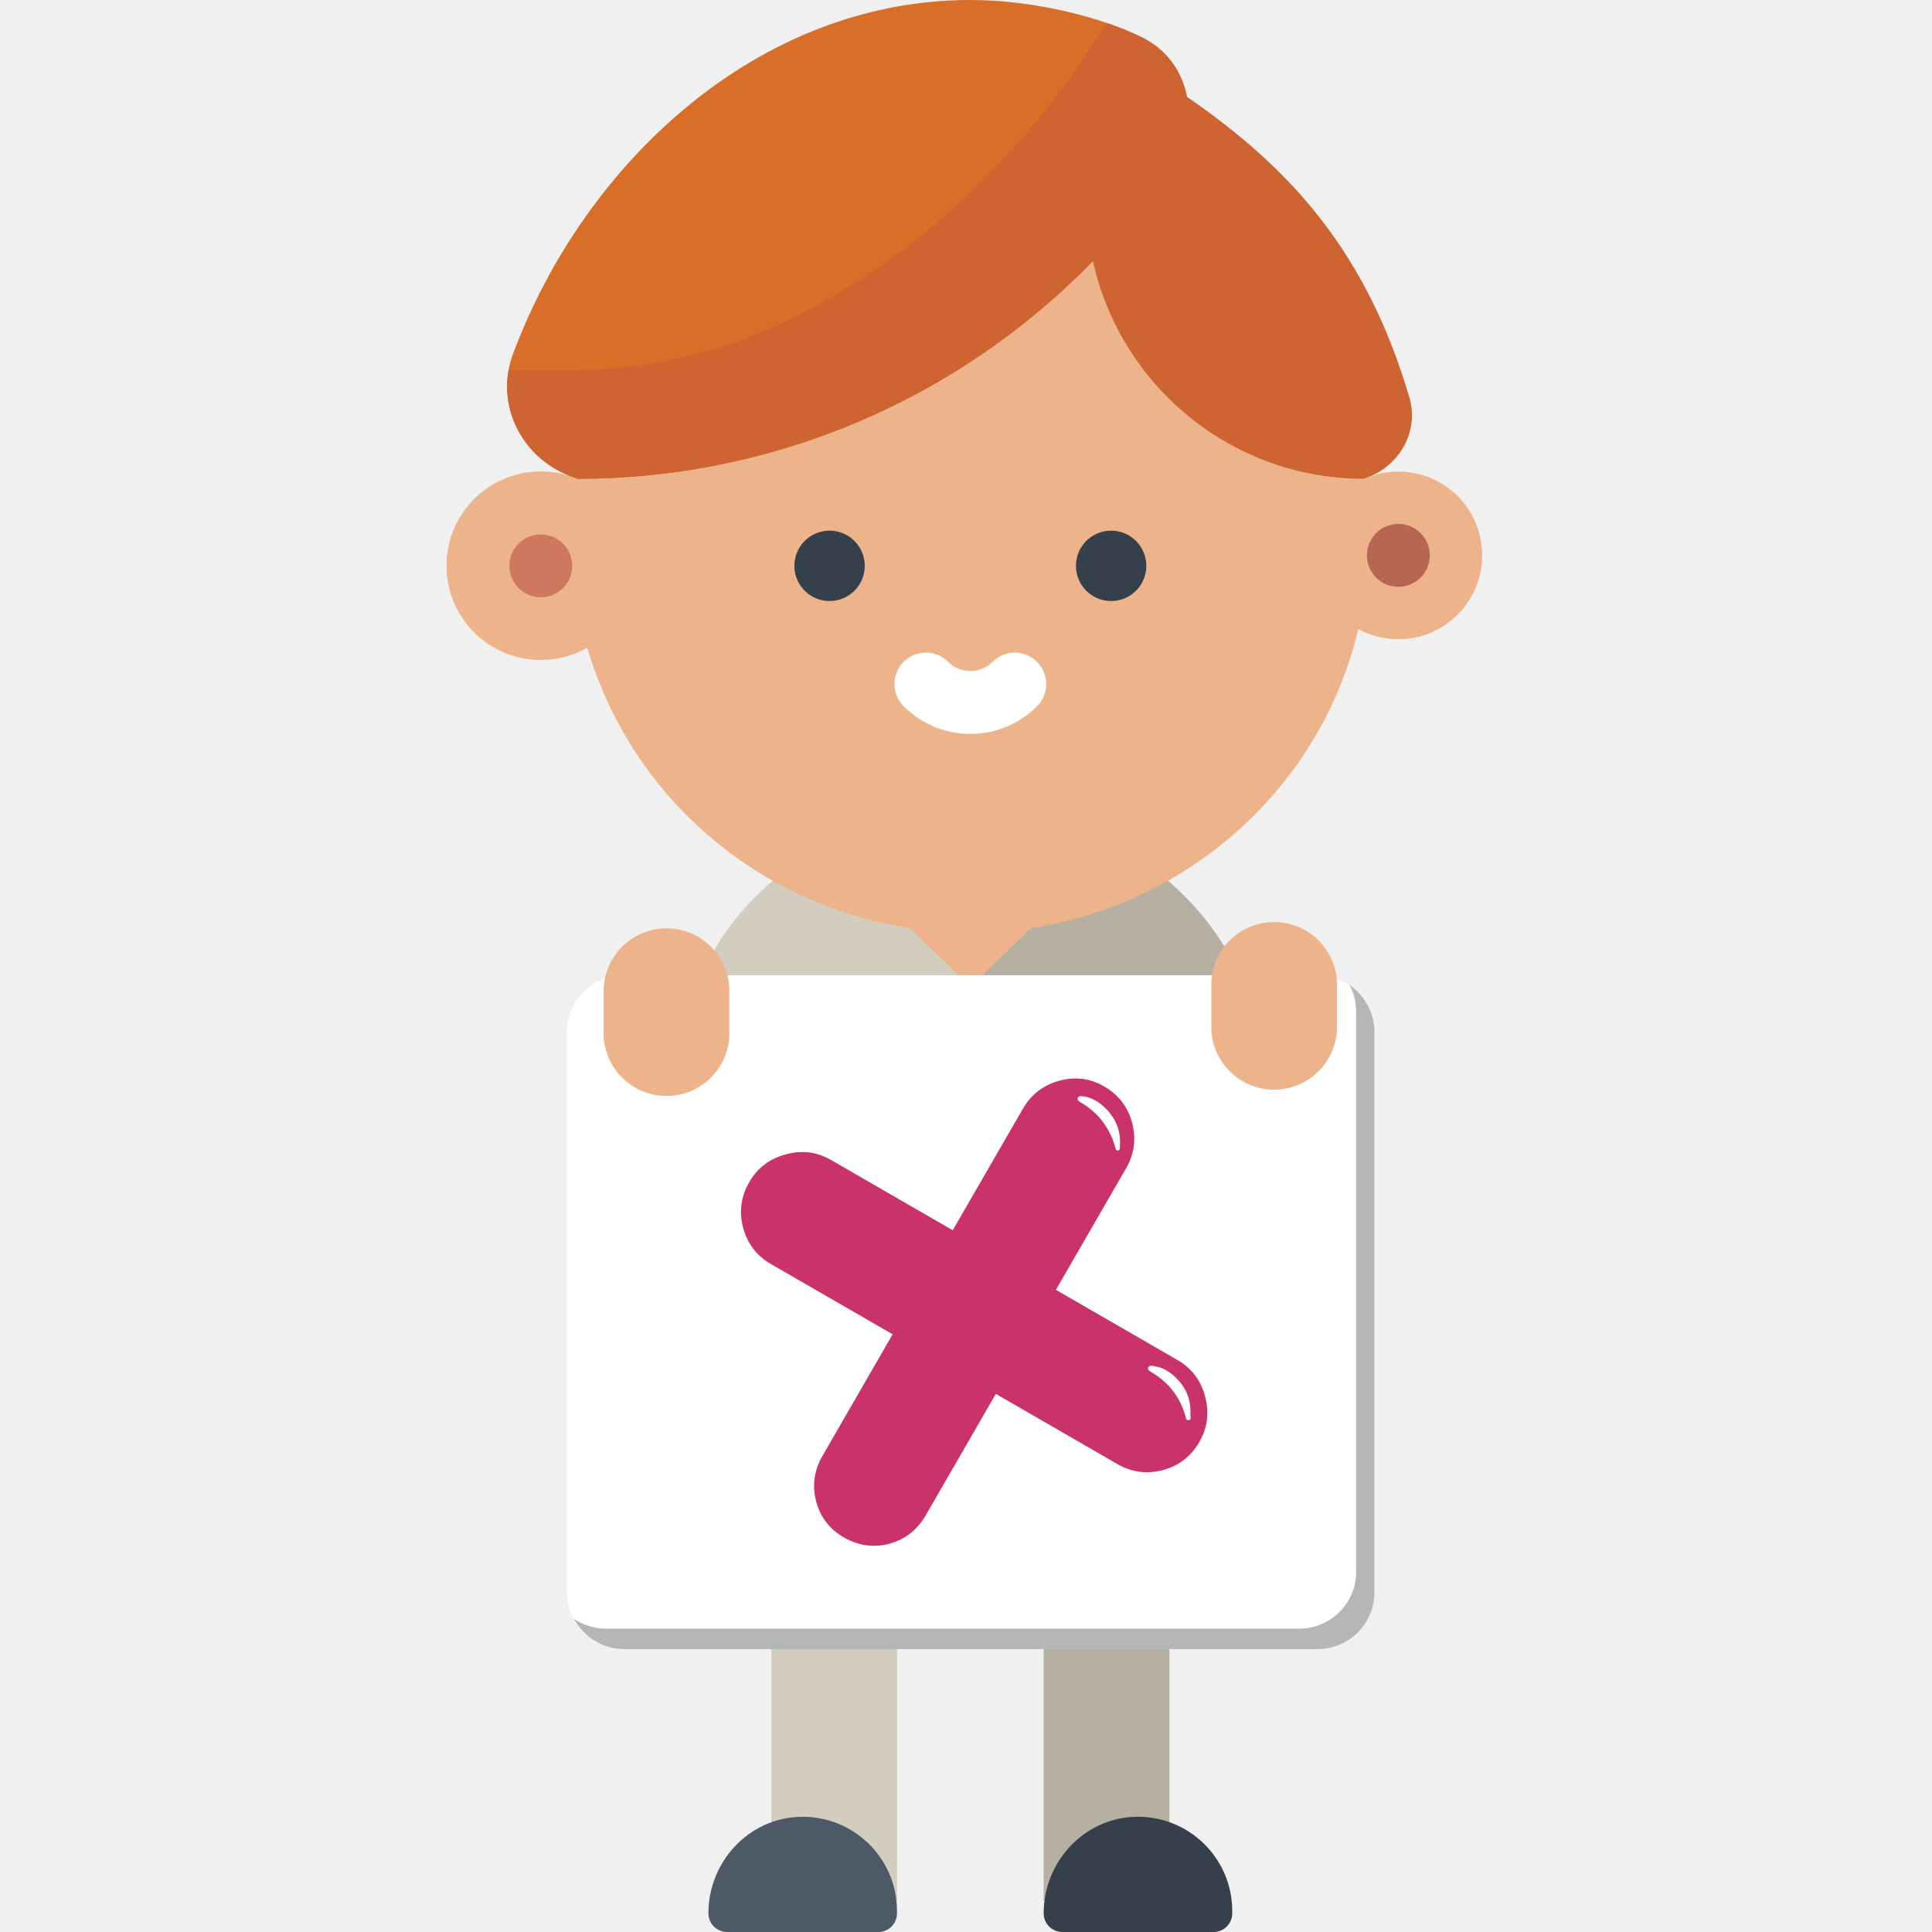
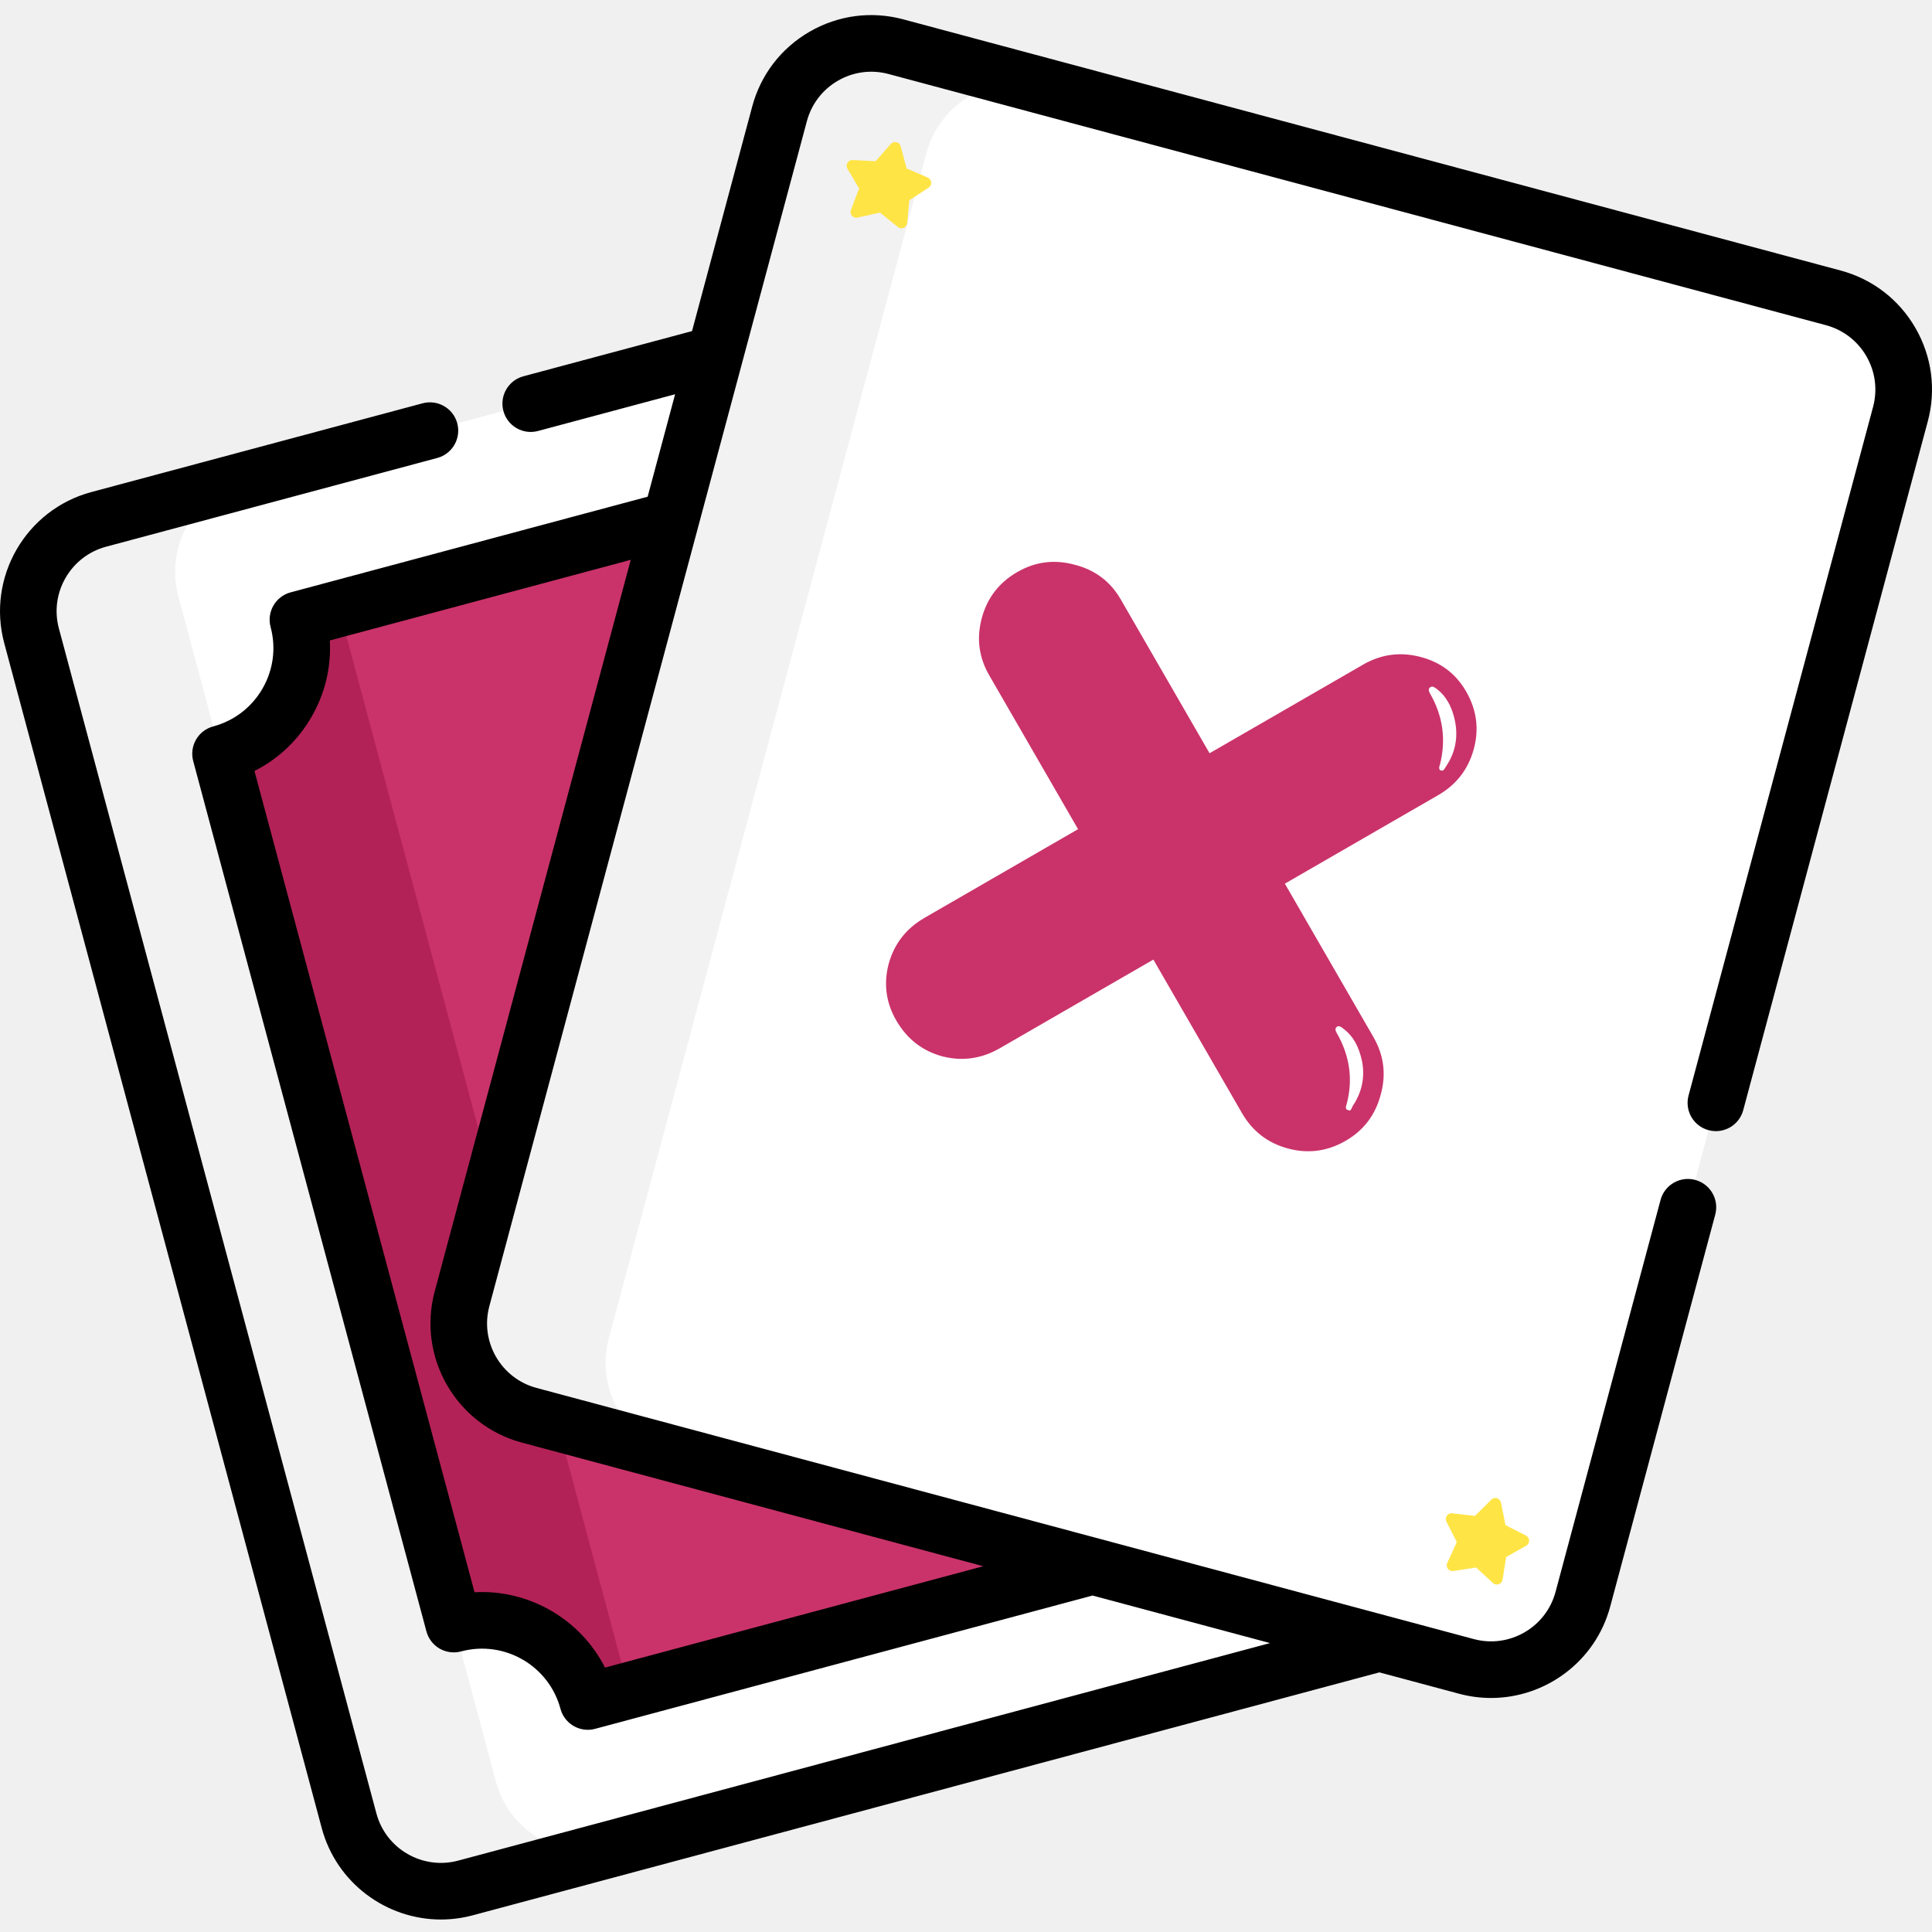
- <svg xmlns="http://www.w3.org/2000/svg" width="100%" height="100%" viewBox="0 0 512 512" version="1.1" xml:space="preserve" style="fill-rule:evenodd;clip-rule:evenodd;stroke-linejoin:round;stroke-miterlimit:1.414;">
-   <g transform="matrix(1.07803,0,0,1.07803,-19.9403,-19.9747)">
-     <path d="M311.856,241.076C311.852,241.077 311.849,241.078 311.845,241.08C323.375,253.603 329.143,269.641 329.143,286.157L329.143,308.037L305.964,308.037L305.964,485.746L275.059,485.746L275.059,400.757C275.059,390.8 266.988,382.729 257.031,382.729C257.031,380.742 226.123,303.146 226.123,303.146C226.123,303.146 257.031,219.071 257.031,216.869C277.448,216.896 297.448,225.42 311.856,241.076Z" style="fill:rgb(182,176,162);fill-rule:nonzero;" />
-   </g>
-   <g transform="matrix(1.07803,0,0,1.07803,-19.9403,-19.9747)">
-     <path d="M202.204,241.076C202.208,241.077 202.211,241.078 202.215,241.08C190.685,253.603 184.917,269.641 184.917,286.157L184.917,308.037L208.096,308.037L208.096,485.746L239.001,485.746L239.001,400.757C239.001,390.8 247.072,382.729 257.029,382.729C257.029,378.644 257.029,221.158 257.029,216.869C236.612,216.896 216.612,225.42 202.204,241.076Z" style="fill:rgb(211,205,191);fill-rule:nonzero;" />
-   </g>
-   <g transform="matrix(1.07803,0,0,1.07803,-19.9403,-19.9747)">
-     <path d="M306.077,58.218C291.661,47.96 274.915,41.737 257.053,41.737C208.324,41.737 167.918,88.05 160.418,136.225C157.656,135.063 154.622,134.42 151.438,134.42C138.637,134.42 128.259,144.798 128.259,157.599C128.259,170.4 138.637,180.778 151.438,180.778C155.594,180.778 159.49,179.679 162.863,177.764C165.694,187.437 170.04,196.48 175.57,204.745C178.28,208.797 193.811,220.949 215.951,225.582L268.709,236.622L316.055,190.19C354.489,152.499 350.036,89.495 306.077,58.218Z" style="fill:rgb(237,180,140);fill-rule:nonzero;" />
-     <path d="M362.255,134.453C359.245,134.453 356.394,135.113 353.817,136.273C353.703,135.493 353.582,134.715 353.451,133.941C348.262,103.376 331.31,75.531 306.077,58.218C320.453,78.047 327.715,100.693 327.715,124.397C327.715,177.708 283.888,220.925 229.825,220.925C209.755,220.925 191.098,214.965 175.568,204.748C190.496,226.812 214.396,242.465 242.125,246.651L257.03,261.167L271.945,246.641C311.038,240.748 342.573,212.052 352.028,174.693C352.158,174.181 352.274,173.665 352.395,173.151C355.324,174.751 358.683,175.662 362.255,175.662C373.634,175.662 382.859,166.437 382.859,155.058C382.859,143.677 373.634,134.453 362.255,134.453Z" style="fill:rgb(237,180,140);fill-rule:nonzero;" />
-     <circle cx="222.426" cy="157.628" r="8.651" style="fill:rgb(53,64,74);" />
-     <circle cx="291.644" cy="157.628" r="8.651" style="fill:rgb(53,64,74);" />
-     <circle cx="151.437" cy="157.628" r="7.726" style="fill:rgb(206,121,95);" />
-     <circle cx="362.253" cy="155.053" r="7.726" style="fill:rgb(182,102,82);" />
-     <g transform="matrix(1,0,0,1,0,22.1402)">
-       <path d="M257.03,176.797C250.839,176.797 245.018,174.385 240.64,170.008C237.623,166.991 237.623,162.098 240.641,159.081C243.658,156.065 248.551,156.065 251.567,159.081C253.026,160.541 254.967,161.344 257.03,161.344C259.093,161.344 261.034,160.54 262.493,159.081C265.511,156.064 270.404,156.064 273.419,159.081C276.437,162.098 276.437,166.991 273.42,170.008C269.042,174.385 263.222,176.797 257.03,176.797Z" style="fill:white;fill-rule:nonzero;" />
-     </g>
-     <path d="M257.052,18.529C204.486,18.529 161.896,59.015 144.593,105.591C139.992,117.975 146.784,131.33 159.228,135.768C159.626,135.91 160.02,136.064 160.412,136.227C221.376,136.227 275.135,105.381 306.936,58.446C313.981,48.047 310.752,33.534 299.541,27.869C289.735,22.914 272.959,18.529 257.052,18.529Z" style="fill:rgb(217,110,40);fill-rule:nonzero;" />
-     <path d="M364.954,116.22C354.589,81.001 336.262,60.162 310.282,42.335C309.016,36.004 305.336,30.719 299.053,27.635C296.648,26.45 293.859,25.303 290.774,24.244L284.76,33.119C259.762,70.016 213.967,109.442 160.411,109.442L143.533,109.442C142.983,112.409 143.06,115.37 143.654,118.199L143.634,118.199C145.269,125.988 151.036,132.848 159.228,135.768C159.626,135.91 160.02,136.064 160.412,136.227C209.285,136.227 254.523,116.241 287.172,82.693C293.903,113.309 321.175,136.226 353.813,136.227C353.814,136.233 353.815,136.239 353.816,136.246C354.162,136.09 354.512,135.944 354.865,135.808C362.788,132.745 367.352,124.367 364.954,116.22Z" style="fill:rgb(205,100,50);fill-rule:nonzero;" />
-   </g>
-   <g transform="matrix(1.07803,0,0,1.07803,-19.9403,-19.9747)">
-     <path d="M214.977,465.156C202.417,465.603 192.644,476.308 192.644,488.876C192.644,491.414 194.701,493.472 197.24,493.472L234.408,493.472C236.946,493.472 239.004,491.415 239.004,488.876L239.004,488.321C239.002,475.238 228.164,464.687 214.977,465.156Z" style="fill:rgb(77,89,103);fill-rule:nonzero;" />
-   </g>
-   <g transform="matrix(1.07803,0,0,1.07803,-19.9403,-19.9747)">
-     <path d="M297.392,465.156C284.832,465.603 275.059,476.308 275.059,488.876C275.059,491.414 277.116,493.472 279.655,493.472L316.822,493.472C319.36,493.472 321.418,491.415 321.418,488.876L321.418,488.321C321.416,475.238 310.579,464.687 297.392,465.156Z" style="fill:rgb(53,64,74);fill-rule:nonzero;" />
-   </g>
-   <g transform="matrix(1.07803,0,0,1.07803,-19.9403,-19.9747)">
-     <g transform="matrix(0.924908,0,0,0.772264,25.4375,48.7993)">
-       <path d="M357.646,289.333C357.646,279.352 350.88,271.248 342.546,271.248L158.249,271.248C149.914,271.248 143.148,279.352 143.148,289.333L143.148,467.661C143.148,477.642 149.914,485.746 158.249,485.746L342.546,485.746C350.88,485.746 357.646,477.642 357.646,467.661L357.646,289.333Z" style="fill:white;" />
-     </g>
-     <g transform="matrix(0.973277,0,0,0.973277,-5.07691,-12.227)">
-       <path d="M365.108,280.426C368.887,283.012 371.37,287.357 371.37,292.278L371.37,433.776C371.37,441.695 364.94,448.125 357.02,448.125L181.881,448.125C176.374,448.125 171.587,445.016 169.181,440.458C171.485,442.034 174.27,442.956 177.269,442.956L352.408,442.956C360.328,442.956 366.758,436.526 366.758,428.606L366.758,287.109C366.758,284.697 366.161,282.423 365.108,280.426Z" style="fill:rgb(181,183,183);" />
-     </g>
-     <g transform="matrix(3.04949,-0.817109,0.817109,3.04949,197.27,306.079)">
+ <svg xmlns="http://www.w3.org/2000/svg" width="100%" height="100%" viewBox="0 0 511 511" version="1.1" xml:space="preserve" style="fill-rule:evenodd;clip-rule:evenodd;stroke-linejoin:round;stroke-miterlimit:1.414;">
+   <path d="M274.027,70.943L26.117,137.372C12.71,140.966 4.752,154.744 8.343,168.151L92.327,481.581C95.922,494.989 109.703,502.946 123.111,499.351L371.02,432.926C384.428,429.332 392.385,415.55 388.79,402.143L304.81,88.717C301.216,75.306 287.434,67.352 274.027,70.943Z" style="fill:white;fill-rule:nonzero;" />
+   <path d="M131.165,471.176L47.185,157.746C43.591,144.339 51.548,130.557 64.955,126.962L26.117,137.372C12.71,140.962 4.752,154.744 8.343,168.151L92.327,481.581C95.922,494.989 109.703,502.946 123.111,499.351L161.949,488.946C148.541,492.536 134.76,484.583 131.165,471.176Z" style="fill:rgb(242,242,242);fill-rule:nonzero;" />
+   <path d="M338.802,370.934L277.122,140.736C261.676,144.873 245.804,135.711 241.664,120.265L78.803,163.906C82.943,179.348 73.778,195.219 58.335,199.36L120.015,429.562C135.458,425.422 151.333,434.587 155.469,450.03L318.334,406.392C314.194,390.946 323.36,375.075 338.802,370.934Z" style="fill:rgb(202,51,106);fill-rule:nonzero;" />
+   <path d="M155.469,450.03L166.346,447.117L89.68,160.99L78.803,163.906C82.943,179.348 73.778,195.219 58.335,199.36L120.015,429.562C135.458,425.422 151.333,434.587 155.469,450.03Z" style="fill:rgb(179,34,87);fill-rule:nonzero;" />
+   <path d="M484.872,78.775L236.962,12.347C223.555,8.756 209.773,16.713 206.179,30.121L122.198,343.547C118.604,356.954 126.561,370.736 139.968,374.33L387.878,440.759C401.289,444.349 415.067,436.392 418.662,422.985L502.646,109.555C506.236,96.148 498.279,82.366 484.872,78.775Z" style="fill:white;fill-rule:nonzero;" />
+   <path d="M161.037,353.956L245.021,40.526C248.611,27.119 262.393,19.161 275.8,22.752L236.962,12.347C223.555,8.756 209.773,16.713 206.179,30.121L122.198,343.547C118.604,356.954 126.561,370.736 139.968,374.33L178.81,384.735C165.399,381.145 157.442,367.363 161.037,353.956Z" style="fill:rgb(242,242,242);fill-rule:nonzero;" />
+   <g transform="matrix(4.14633,1.111,-1.111,4.14633,264.765,144.022)">
+     <g>
      <path d="M22.301,15.658L30.02,23.377C30.939,24.296 31.389,25.408 31.371,26.712C31.371,27.999 30.92,29.092 30.02,29.993C29.101,30.912 27.998,31.371 26.712,31.371C25.425,31.371 24.323,30.912 23.404,29.993L15.685,22.274L7.967,29.993C7.048,30.912 5.954,31.38 4.686,31.399C3.4,31.399 2.288,30.93 1.351,29.993C0.45,29.092 0,27.999 0,26.712C0.018,25.444 0.487,24.351 1.406,23.432L9.124,15.713L1.378,7.967C0.478,7.067 0.028,5.973 0.028,4.687C0.028,3.4 0.487,2.298 1.406,1.379C2.306,0.478 3.4,0.028 4.686,0.028C5.991,0.01 7.094,0.451 7.994,1.351L15.74,9.097L23.459,1.379C24.36,0.478 25.444,0.019 26.712,0.001C28.017,-0.018 29.119,0.423 30.02,1.324C30.957,2.261 31.417,3.382 31.398,4.687C31.38,5.955 30.92,7.039 30.02,7.94L22.301,15.658ZM30.02,6.12C30.351,5.165 30.295,4.227 29.854,3.309C29.652,2.886 29.404,2.527 29.11,2.233C28.853,1.976 28.568,1.783 28.256,1.655C28.053,1.563 27.916,1.553 27.842,1.627C27.732,1.737 27.75,1.866 27.897,2.013C29.037,3.152 29.615,4.521 29.634,6.12C29.615,6.249 29.634,6.341 29.689,6.396C29.726,6.433 29.772,6.442 29.827,6.424C29.864,6.424 29.891,6.414 29.91,6.396C29.946,6.359 29.983,6.267 30.02,6.12ZM29.882,27.815C30.213,26.859 30.167,25.931 29.744,25.031C29.524,24.59 29.276,24.231 29,23.956C28.743,23.698 28.458,23.505 28.145,23.377C27.925,23.267 27.778,23.248 27.704,23.322C27.594,23.432 27.612,23.561 27.759,23.708C28.917,24.865 29.496,26.235 29.496,27.815C29.478,27.944 29.496,28.036 29.551,28.091C29.588,28.127 29.634,28.137 29.689,28.118C29.744,28.137 29.781,28.137 29.799,28.118C29.836,28.082 29.864,27.98 29.882,27.815Z" style="fill:rgb(202,51,106);fill-rule:nonzero;" />
    </g>
  </g>
-   <g transform="matrix(1.07803,0,0,1.07803,-19.9403,-19.9747)">
-     <path d="M182.342,246.741C173.808,246.741 166.889,253.66 166.889,262.194L166.889,272.496C166.889,281.03 173.808,287.949 182.342,287.949C190.876,287.949 197.795,281.03 197.795,272.496L197.795,262.194C197.795,253.659 190.876,246.741 182.342,246.741Z" style="fill:rgb(237,180,140);fill-rule:nonzero;" />
+   <path d="M506.615,86.74C502.26,79.196 495.227,73.801 486.81,71.543L238.9,5.115C230.483,2.861 221.691,4.019 214.148,8.374C206.6,12.733 201.204,19.766 198.951,28.183L183.033,87.575L138.436,99.524C134.44,100.596 132.074,104.701 133.142,108.693C134.039,112.038 137.064,114.245 140.366,114.245C141.009,114.245 141.66,114.159 142.311,113.988L178.561,104.276L171.298,131.372L76.865,156.674C74.947,157.188 73.31,158.444 72.319,160.163C71.325,161.882 71.056,163.925 71.571,165.843C73.056,171.379 72.296,177.165 69.427,182.132C66.561,187.095 61.934,190.646 56.394,192.132C54.475,192.646 52.842,193.898 51.848,195.617C50.858,197.34 50.589,199.383 51.103,201.297L112.787,431.496C113.302,433.414 114.553,435.051 116.273,436.041C117.996,437.036 120.039,437.305 121.953,436.79C133.38,433.726 145.177,440.537 148.241,451.967C149.138,455.312 152.159,457.519 155.465,457.519C156.109,457.519 156.76,457.437 157.407,457.262L288.978,422.006L335.913,434.583L121.169,492.123C111.774,494.638 102.074,489.043 99.559,479.644L15.575,166.218C13.056,156.818 18.655,147.122 28.055,144.6L115.649,121.13C119.645,120.062 122.011,115.957 120.943,111.96C119.875,107.968 115.77,105.602 111.774,106.67L24.179,130.14C6.807,134.795 -3.54,152.717 1.115,170.089L85.099,483.519C88.998,498.072 102.21,507.698 116.612,507.698C119.399,507.698 122.23,507.336 125.048,506.583L364.837,442.33L385.94,447.987C388.759,448.739 391.59,449.102 394.377,449.102C408.779,449.098 421.991,439.476 425.89,424.919L453.671,321.246C454.739,317.254 452.369,313.149 448.377,312.081C444.385,311.009 440.279,313.379 439.207,317.371L411.43,421.047C408.911,430.447 399.215,436.041 389.816,433.527L141.906,367.098C132.506,364.58 126.908,354.884 129.427,345.484L196.428,95.434L196.428,95.43L213.411,32.058C214.631,27.505 217.551,23.699 221.633,21.341C225.715,18.982 230.471,18.358 235.025,19.579L482.934,86.007C487.488,87.228 491.293,90.148 493.652,94.23C496.006,98.311 496.63,103.068 495.414,107.621L446.611,289.757C445.539,293.749 447.909,297.855 451.901,298.923C455.897,299.991 460.003,297.625 461.071,293.629L509.874,111.493C512.131,103.079 510.973,94.288 506.615,86.74ZM114.967,341.609C110.312,358.981 120.659,376.903 138.031,381.558L260.058,414.256L160.019,441.063C153.512,428.209 139.859,420.353 125.512,421.137L67.306,203.913C73.579,200.756 78.803,195.839 82.394,189.613C85.988,183.391 87.633,176.409 87.236,169.395L166.826,148.07L114.967,341.609Z" style="fill-rule:nonzero;" />
+   <g transform="matrix(0.973817,0.227334,-0.227334,0.973817,-44.1777,-114.527)">
+     <path d="M307.147,85.007C307.413,84.511 307.931,84.201 308.494,84.201C309.057,84.201 309.574,84.511 309.84,85.007L312.71,90.354L318.682,91.431C319.236,91.531 319.691,91.927 319.865,92.462C320.039,92.998 319.904,93.586 319.515,93.992L315.315,98.374L316.137,104.387C316.213,104.944 315.977,105.499 315.521,105.83C315.066,106.161 314.465,106.214 313.958,105.97L308.494,103.33L303.029,105.97C302.522,106.214 301.922,106.161 301.466,105.83C301.011,105.499 300.774,104.944 300.85,104.387L301.672,98.374L297.473,93.992C297.083,93.586 296.949,92.998 297.123,92.462C297.297,91.927 297.751,91.531 298.305,91.431L304.278,90.354L307.147,85.007Z" style="fill:rgb(255,228,70);" />
  </g>
-   <g transform="matrix(1.07803,0,0,1.07803,-19.9403,-19.9747)">
-     <path d="M331.718,245.195C323.184,245.195 316.265,252.114 316.265,260.648L316.265,270.95C316.265,279.484 323.184,286.403 331.718,286.403C340.252,286.403 347.171,279.484 347.171,270.95L347.171,260.648C347.171,252.114 340.252,245.195 331.718,245.195Z" style="fill:rgb(237,180,140);fill-rule:nonzero;" />
+   <g transform="matrix(0.957213,0.289385,-0.289385,0.957213,125.015,226.406)">
+     <path d="M307.147,85.007C307.413,84.511 307.931,84.201 308.494,84.201C309.057,84.201 309.574,84.511 309.84,85.007L312.71,90.354L318.682,91.431C319.236,91.531 319.691,91.927 319.865,92.462C320.039,92.998 319.904,93.586 319.515,93.992L315.315,98.374L316.137,104.387C316.213,104.944 315.977,105.499 315.521,105.83C315.066,106.161 314.465,106.214 313.958,105.97L308.494,103.33L303.029,105.97C302.522,106.214 301.922,106.161 301.466,105.83C301.011,105.499 300.774,104.944 300.85,104.387L301.672,98.374L297.473,93.992C297.083,93.586 296.949,92.998 297.123,92.462C297.297,91.927 297.751,91.531 298.305,91.431L304.278,90.354L307.147,85.007Z" style="fill:rgb(255,228,70);" />
  </g>
</svg>
